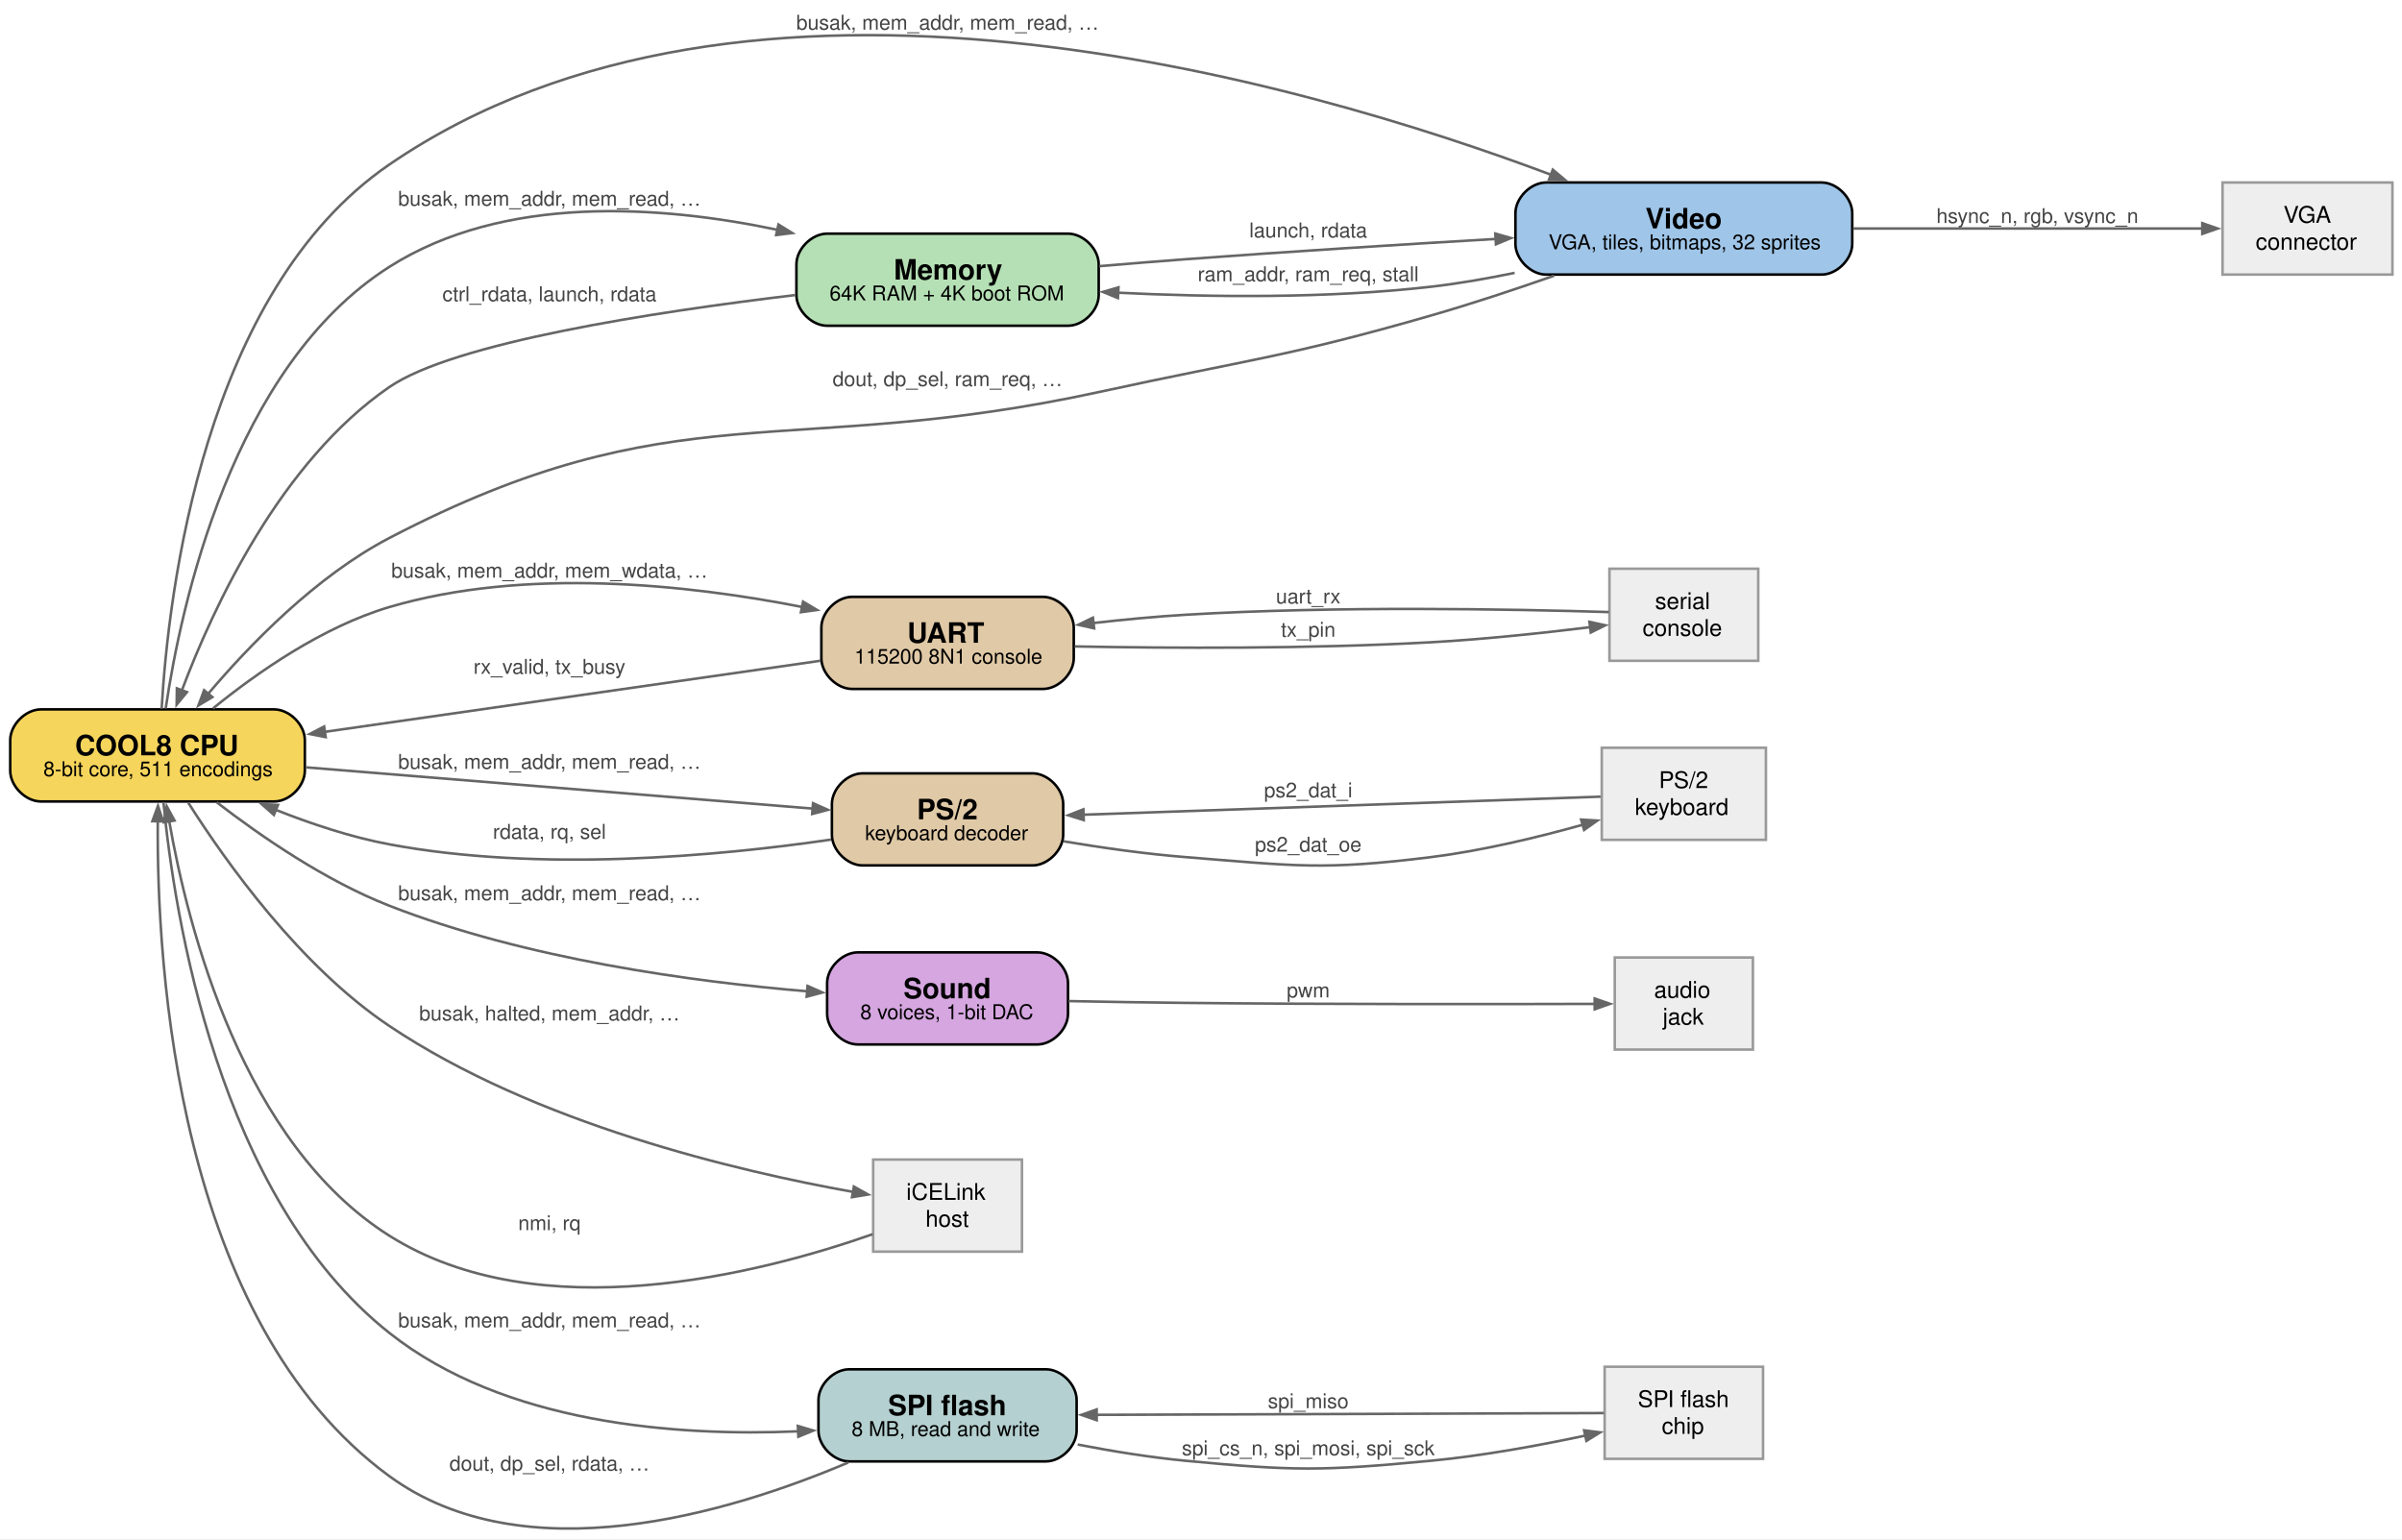
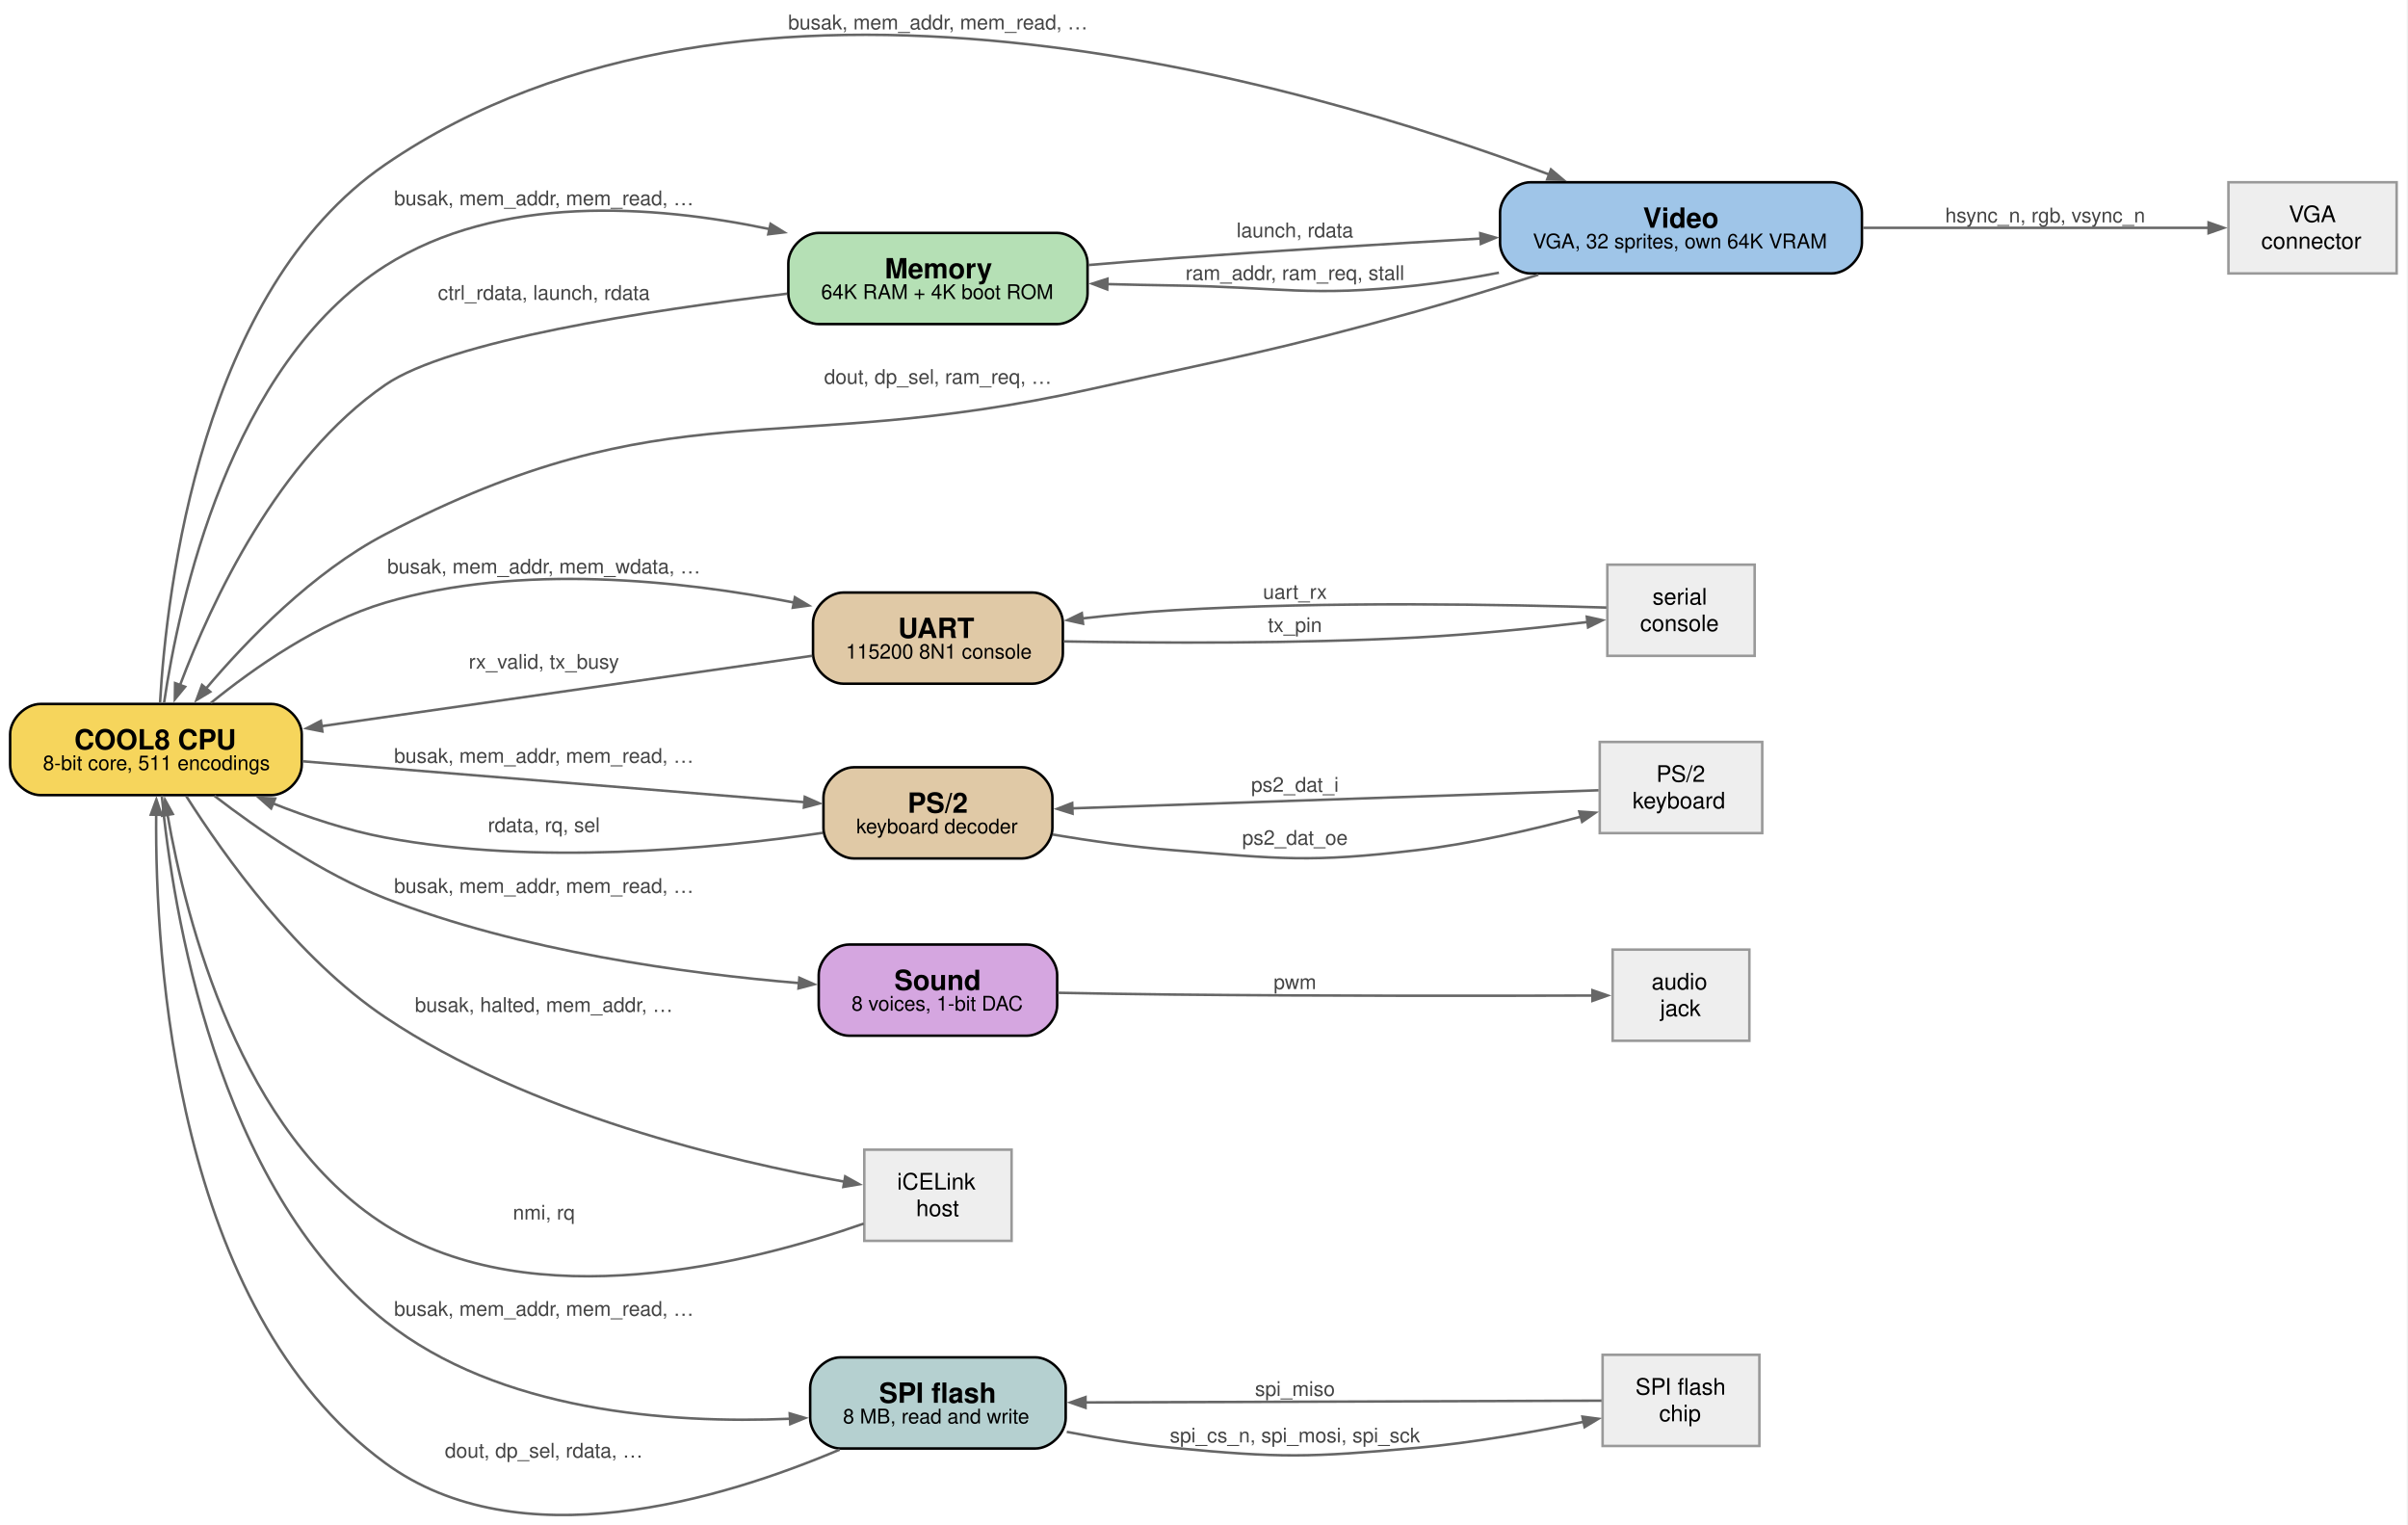
- <svg xmlns="http://www.w3.org/2000/svg" width="939pt" height="602pt" viewBox="0.00 0.00 939.00 602.00">
-   <g id="graph0" class="graph" transform="scale(1 1) rotate(0) translate(4 597.72)">
-     <polygon fill="white" stroke="none" points="-4,4 -4,-597.72 935.26,-597.72 935.26,4 -4,4" />
+ <svg xmlns="http://www.w3.org/2000/svg" width="951pt" height="602pt" viewBox="0.00 0.00 951.00 602.00">
+   <g id="graph0" class="graph" transform="scale(1 1) rotate(0) translate(4 598.34)">
+     <polygon fill="white" stroke="none" points="-4,4 -4,-598.34 946.51,-598.34 946.51,4 -4,4" />
    <g id="node1" class="node">
      <path fill="#f6d55c" stroke="black" d="M103.17,-320.37C103.17,-320.37 12,-320.37 12,-320.37 6,-320.37 0,-314.37 0,-308.37 0,-308.37 0,-296.37 0,-296.37 0,-290.37 6,-284.37 12,-284.37 12,-284.37 103.17,-284.37 103.17,-284.37 109.17,-284.37 115.17,-290.37 115.17,-296.37 115.17,-296.37 115.17,-308.37 115.17,-308.37 115.17,-314.37 109.17,-320.37 103.17,-320.37" />
      <text xml:space="preserve" text-anchor="start" x="25.34" y="-302.42" font-family="Helvetica,sans-Serif" font-weight="bold" font-size="11.00">COOL8 CPU</text>
      <text xml:space="preserve" text-anchor="start" x="12.96" y="-294.27" font-family="Helvetica,sans-Serif" font-size="8.00">8-bit core, 511 encodings</text>
    </g>
    <g id="node2" class="node">
      <path fill="#b5e0b5" stroke="black" d="M413.51,-506.37C413.51,-506.37 319.34,-506.37 319.34,-506.37 313.34,-506.37 307.34,-500.37 307.34,-494.37 307.34,-494.37 307.34,-482.37 307.34,-482.37 307.34,-476.37 313.34,-470.37 319.34,-470.37 319.34,-470.37 413.51,-470.37 413.51,-470.37 419.51,-470.37 425.51,-476.37 425.51,-482.37 425.51,-482.37 425.51,-494.37 425.51,-494.37 425.51,-500.37 419.51,-506.37 413.51,-506.37" />
      <text xml:space="preserve" text-anchor="start" x="345.42" y="-488.42" font-family="Helvetica,sans-Serif" font-weight="bold" font-size="11.00">Memory</text>
      <text xml:space="preserve" text-anchor="start" x="320.3" y="-480.27" font-family="Helvetica,sans-Serif" font-size="8.00">64K RAM + 4K boot ROM</text>
    </g>
    <g id="edge7" class="edge">
      <path fill="none" stroke="#666666" d="M60.78,-320.74C66.64,-360.54 86.66,-454.27 148.17,-493.37 192.9,-521.79 253.96,-517.52 299.96,-507.87" />
      <polygon fill="#666666" stroke="#666666" points="300.32,-509.94 305.73,-506.6 299.42,-505.84 300.32,-509.94" />
      <text xml:space="preserve" text-anchor="middle" x="210.8" y="-517.3" font-family="Helvetica,sans-Serif" font-size="8.00" fill="#444444">busak, mem_addr, mem_read, …</text>
    </g>
    <g id="node3" class="node">
-       <path fill="#9fc5e8" stroke="black" d="M708.09,-526.37C708.09,-526.37 600.42,-526.37 600.42,-526.37 594.42,-526.37 588.42,-520.37 588.42,-514.37 588.42,-514.37 588.42,-502.37 588.42,-502.37 588.42,-496.37 594.42,-490.37 600.42,-490.37 600.42,-490.37 708.09,-490.37 708.09,-490.37 714.09,-490.37 720.09,-496.37 720.09,-502.37 720.09,-502.37 720.09,-514.37 720.09,-514.37 720.09,-520.37 714.09,-526.37 708.09,-526.37" />
-       <text xml:space="preserve" text-anchor="start" x="639.25" y="-508.42" font-family="Helvetica,sans-Serif" font-weight="bold" font-size="11.00">Video</text>
-       <text xml:space="preserve" text-anchor="start" x="601.38" y="-500.27" font-family="Helvetica,sans-Serif" font-size="8.00">VGA, tiles, bitmaps, 32 sprites</text>
+       <path fill="#9fc5e8" stroke="black" d="M719.34,-526.37C719.34,-526.37 600.42,-526.37 600.42,-526.37 594.42,-526.37 588.42,-520.37 588.42,-514.37 588.42,-514.37 588.42,-502.37 588.42,-502.37 588.42,-496.37 594.42,-490.37 600.42,-490.37 600.42,-490.37 719.34,-490.37 719.34,-490.37 725.34,-490.37 731.34,-496.37 731.34,-502.37 731.34,-502.37 731.34,-514.37 731.34,-514.37 731.34,-520.37 725.34,-526.37 719.34,-526.37" />
+       <text xml:space="preserve" text-anchor="start" x="644.88" y="-508.42" font-family="Helvetica,sans-Serif" font-weight="bold" font-size="11.00">Video</text>
+       <text xml:space="preserve" text-anchor="start" x="601.38" y="-500.27" font-family="Helvetica,sans-Serif" font-size="8.00">VGA, 32 sprites, own 64K VRAM</text>
    </g>
    <g id="edge11" class="edge">
-       <path fill="none" stroke="#666666" d="M59.19,-320.62C61.8,-365.96 75.59,-483.67 148.17,-533.37 288.24,-629.28 504.86,-566.04 602.49,-529.35" />
-       <polygon fill="#666666" stroke="#666666" points="603.03,-531.39 607.9,-527.3 601.54,-527.47 603.03,-531.39" />
-       <text xml:space="preserve" text-anchor="middle" x="366.42" y="-586.12" font-family="Helvetica,sans-Serif" font-size="8.00" fill="#444444">busak, mem_addr, mem_read, …</text>
+       <path fill="none" stroke="#666666" d="M59.19,-320.62C61.8,-365.96 75.59,-483.67 148.17,-533.37 289.97,-630.47 509.39,-566.4 607.92,-529.4" />
+       <polygon fill="#666666" stroke="#666666" points="608.53,-531.42 613.39,-527.33 607.04,-527.49 608.53,-531.42" />
+       <text xml:space="preserve" text-anchor="middle" x="366.42" y="-586.74" font-family="Helvetica,sans-Serif" font-size="8.00" fill="#444444">busak, mem_addr, mem_read, …</text>
    </g>
    <g id="node4" class="node">
      <path fill="#e0c9a6" stroke="black" d="M403.76,-364.37C403.76,-364.37 329.09,-364.37 329.09,-364.37 323.09,-364.37 317.09,-358.37 317.09,-352.37 317.09,-352.37 317.09,-340.37 317.09,-340.37 317.09,-334.37 323.09,-328.37 329.09,-328.37 329.09,-328.37 403.76,-328.37 403.76,-328.37 409.76,-328.37 415.76,-334.37 415.76,-340.37 415.76,-340.37 415.76,-352.37 415.76,-352.37 415.76,-358.37 409.76,-364.37 403.76,-364.37" />
      <text xml:space="preserve" text-anchor="start" x="350.67" y="-346.42" font-family="Helvetica,sans-Serif" font-weight="bold" font-size="11.00">UART</text>
      <text xml:space="preserve" text-anchor="start" x="330.05" y="-338.27" font-family="Helvetica,sans-Serif" font-size="8.00">115200 8N1 console</text>
    </g>
    <g id="edge10" class="edge">
      <path fill="none" stroke="#666666" d="M79.27,-320.76C96.39,-334.67 122.05,-352.65 148.17,-360.37 201.39,-376.09 265.03,-369.17 309.62,-360.41" />
      <polygon fill="#666666" stroke="#666666" points="309.94,-362.49 315.41,-359.24 309.11,-358.37 309.94,-362.49" />
      <text xml:space="preserve" text-anchor="middle" x="210.8" y="-371.89" font-family="Helvetica,sans-Serif" font-size="8.00" fill="#444444">busak, mem_addr, mem_wdata, …</text>
    </g>
    <g id="node5" class="node">
      <path fill="#e0c9a6" stroke="black" d="M399.63,-295.37C399.63,-295.37 333.21,-295.37 333.21,-295.37 327.21,-295.37 321.21,-289.37 321.21,-283.37 321.21,-283.37 321.21,-271.37 321.21,-271.37 321.21,-265.37 327.21,-259.37 333.21,-259.37 333.21,-259.37 399.63,-259.37 399.63,-259.37 405.63,-259.37 411.63,-265.37 411.63,-271.37 411.63,-271.37 411.63,-283.37 411.63,-283.37 411.63,-289.37 405.63,-295.37 399.63,-295.37" />
      <text xml:space="preserve" text-anchor="start" x="354.42" y="-277.42" font-family="Helvetica,sans-Serif" font-weight="bold" font-size="11.00">PS/2</text>
      <text xml:space="preserve" text-anchor="start" x="334.17" y="-269.27" font-family="Helvetica,sans-Serif" font-size="8.00">keyboard decoder</text>
    </g>
    <g id="edge8" class="edge">
      <path fill="none" stroke="#666666" d="M115.58,-297.72C172.47,-293.09 259.11,-286.03 313.97,-281.56" />
      <polygon fill="#666666" stroke="#666666" points="313.84,-283.68 319.65,-281.1 313.5,-279.49 313.84,-283.68" />
      <text xml:space="preserve" text-anchor="middle" x="210.8" y="-297.13" font-family="Helvetica,sans-Serif" font-size="8.00" fill="#444444">busak, mem_addr, mem_read, …</text>
    </g>
    <g id="node6" class="node">
      <path fill="#d5a6e0" stroke="black" d="M401.51,-225.37C401.51,-225.37 331.34,-225.37 331.34,-225.37 325.34,-225.37 319.34,-219.37 319.34,-213.37 319.34,-213.37 319.34,-201.37 319.34,-201.37 319.34,-195.37 325.34,-189.37 331.34,-189.37 331.34,-189.37 401.51,-189.37 401.51,-189.37 407.51,-189.37 413.51,-195.37 413.51,-201.37 413.51,-201.37 413.51,-213.37 413.51,-213.37 413.51,-219.37 407.51,-225.37 401.51,-225.37" />
      <text xml:space="preserve" text-anchor="start" x="349.17" y="-207.42" font-family="Helvetica,sans-Serif" font-weight="bold" font-size="11.00">Sound</text>
      <text xml:space="preserve" text-anchor="start" x="332.3" y="-199.27" font-family="Helvetica,sans-Serif" font-size="8.00">8 voices, 1-bit DAC</text>
    </g>
    <g id="edge9" class="edge">
      <path fill="none" stroke="#666666" d="M80.7,-284.07C98,-270.74 123.23,-253.37 148.17,-243.62 201.47,-222.77 266.7,-213.91 311.7,-210.14" />
      <polygon fill="#666666" stroke="#666666" points="311.7,-212.25 317.51,-209.68 311.36,-208.06 311.7,-212.25" />
      <text xml:space="preserve" text-anchor="middle" x="210.8" y="-245.77" font-family="Helvetica,sans-Serif" font-size="8.00" fill="#444444">busak, mem_addr, mem_read, …</text>
    </g>
    <g id="node7" class="node">
      <path fill="#b5d0d0" stroke="black" d="M404.88,-62.37C404.88,-62.37 327.96,-62.37 327.96,-62.37 321.96,-62.37 315.96,-56.37 315.96,-50.37 315.96,-50.37 315.96,-38.37 315.96,-38.37 315.96,-32.37 321.96,-26.37 327.96,-26.37 327.96,-26.37 404.88,-26.37 404.88,-26.37 410.88,-26.37 416.88,-32.37 416.88,-38.37 416.88,-38.37 416.88,-50.37 416.88,-50.37 416.88,-56.37 410.88,-62.37 404.88,-62.37" />
      <text xml:space="preserve" text-anchor="start" x="343.17" y="-44.42" font-family="Helvetica,sans-Serif" font-weight="bold" font-size="11.00">SPI flash</text>
      <text xml:space="preserve" text-anchor="start" x="328.92" y="-36.27" font-family="Helvetica,sans-Serif" font-size="8.00">8 MB, read and write</text>
    </g>
    <g id="edge6" class="edge">
      <path fill="none" stroke="#666666" d="M59.89,-284.18C64.06,-240.58 81.09,-129.78 148.17,-76.62 193.13,-40.98 260.28,-36.09 308.01,-38.12" />
      <polygon fill="#666666" stroke="#666666" points="307.89,-40.22 313.98,-38.42 308.1,-36.02 307.89,-40.22" />
      <text xml:space="preserve" text-anchor="middle" x="210.8" y="-78.77" font-family="Helvetica,sans-Serif" font-size="8.00" fill="#444444">busak, mem_addr, mem_read, …</text>
    </g>
    <g id="node13" class="node">
      <polygon fill="#eeeeee" stroke="#999999" points="395.51,-144.37 337.34,-144.37 337.34,-108.37 395.51,-108.37 395.51,-144.37" />
      <text xml:space="preserve" text-anchor="start" x="350.3" y="-128.62" font-family="Helvetica,sans-Serif" font-size="9.00">iCELink</text>
      <text xml:space="preserve" text-anchor="start" x="357.8" y="-118.12" font-family="Helvetica,sans-Serif" font-size="9.00">host</text>
    </g>
    <g id="edge5" class="edge">
      <path fill="none" stroke="#666666" d="M69.57,-283.94C84.5,-260.4 113.39,-219.92 148.17,-196.62 205.1,-158.47 284.21,-139.81 329.59,-131.71" />
      <polygon fill="#666666" stroke="#666666" points="329.8,-133.81 335.35,-130.71 329.08,-129.67 329.8,-133.81" />
      <text xml:space="preserve" text-anchor="middle" x="210.8" y="-198.77" font-family="Helvetica,sans-Serif" font-size="8.00" fill="#444444">busak, halted, mem_addr, …</text>
    </g>
    <g id="edge14" class="edge">
      <path fill="none" stroke="#666666" d="M306.84,-482.36C251.53,-475.76 173.41,-463.73 148.17,-446.37 105.77,-417.2 79.51,-360.74 67.11,-327.84" />
      <polygon fill="#666666" stroke="#666666" points="69.09,-327.14 65.06,-322.23 65.15,-328.59 69.09,-327.14" />
      <text xml:space="preserve" text-anchor="middle" x="210.8" y="-479.97" font-family="Helvetica,sans-Serif" font-size="8.00" fill="#444444">ctrl_rdata, launch, rdata</text>
    </g>
    <g id="edge15" class="edge">
-       <path fill="none" stroke="#666666" d="M425.8,-493.66C436.96,-494.61 448.55,-495.56 459.42,-496.37 499.61,-499.36 544.53,-502.17 581,-504.32" />
-       <polygon fill="#666666" stroke="#666666" points="580.55,-506.4 586.66,-504.65 580.8,-502.21 580.55,-506.4" />
-       <text xml:space="preserve" text-anchor="middle" x="507.42" y="-504.9" font-family="Helvetica,sans-Serif" font-size="8.00" fill="#444444">launch, rdata</text>
+       <path fill="none" stroke="#666666" d="M425.8,-493.68C436.96,-494.63 448.55,-495.57 459.42,-496.37 499.48,-499.31 544.1,-502.05 580.97,-504.16" />
+       <polygon fill="#666666" stroke="#666666" points="580.61,-506.24 586.72,-504.49 580.85,-502.05 580.61,-506.24" />
+       <text xml:space="preserve" text-anchor="middle" x="507.42" y="-504.63" font-family="Helvetica,sans-Serif" font-size="8.00" fill="#444444">launch, rdata</text>
    </g>
    <g id="edge21" class="edge">
-       <path fill="none" stroke="#666666" d="M603.57,-489.94C588.24,-484.57 571.23,-478.92 555.42,-474.37 498.88,-458.07 483.91,-457.16 426.42,-444.62 303.06,-417.71 260.1,-445.78 148.17,-387.37 119.5,-372.41 93.52,-345.57 77.01,-326.04" />
+       <path fill="none" stroke="#666666" d="M603.54,-489.87C588.04,-484.92 571.13,-479.74 555.42,-475.37 498.64,-459.57 483.96,-457.39 426.42,-444.62 303.16,-417.25 260.1,-445.78 148.17,-387.37 119.5,-372.41 93.52,-345.57 77.01,-326.04" />
      <polygon fill="#666666" stroke="#666666" points="79.02,-325.19 73.58,-321.91 75.79,-327.87 79.02,-325.19" />
      <text xml:space="preserve" text-anchor="middle" x="366.42" y="-446.77" font-family="Helvetica,sans-Serif" font-size="8.00" fill="#444444">dout, dp_sel, ram_req, …</text>
    </g>
    <g id="edge22" class="edge">
-       <path fill="none" stroke="#666666" d="M588.1,-491.04C577.26,-488.79 566.07,-486.84 555.42,-485.62 514.83,-480.96 469,-481.51 432.74,-483.3" />
-       <polygon fill="#666666" stroke="#666666" points="433.02,-481.18 427.14,-483.59 433.24,-485.37 433.02,-481.18" />
+       <path fill="none" stroke="#666666" d="M587.98,-490.66C577.13,-488.57 566.02,-486.77 555.42,-485.62 513,-481.01 502.08,-484.98 459.42,-485.62 450.93,-485.74 442,-485.94 433.19,-486.16" />
+       <polygon fill="#666666" stroke="#666666" points="433.27,-484.06 427.33,-486.32 433.38,-488.26 433.27,-484.06" />
      <text xml:space="preserve" text-anchor="middle" x="507.42" y="-487.77" font-family="Helvetica,sans-Serif" font-size="8.00" fill="#444444">ram_addr, ram_req, stall</text>
    </g>
    <g id="node8" class="node">
-       <polygon fill="#eeeeee" stroke="#999999" points="931.26,-526.37 864.84,-526.37 864.84,-490.37 931.26,-490.37 931.26,-526.37" />
-       <text xml:space="preserve" text-anchor="start" x="888.67" y="-510.62" font-family="Helvetica,sans-Serif" font-size="9.00">VGA</text>
-       <text xml:space="preserve" text-anchor="start" x="877.8" y="-500.12" font-family="Helvetica,sans-Serif" font-size="9.00">connector</text>
+       <polygon fill="#eeeeee" stroke="#999999" points="942.51,-526.37 876.09,-526.37 876.09,-490.37 942.51,-490.37 942.51,-526.37" />
+       <text xml:space="preserve" text-anchor="start" x="899.92" y="-510.62" font-family="Helvetica,sans-Serif" font-size="9.00">VGA</text>
+       <text xml:space="preserve" text-anchor="start" x="889.05" y="-500.12" font-family="Helvetica,sans-Serif" font-size="9.00">connector</text>
    </g>
    <g id="edge23" class="edge">
-       <path fill="none" stroke="#666666" d="M720.37,-508.37C764.04,-508.37 820.14,-508.37 857.28,-508.37" />
-       <polygon fill="#666666" stroke="#666666" points="856.93,-510.47 862.93,-508.37 856.93,-506.27 856.93,-510.47" />
-       <text xml:space="preserve" text-anchor="middle" x="792.46" y="-510.52" font-family="Helvetica,sans-Serif" font-size="8.00" fill="#444444">hsync_n, rgb, vsync_n</text>
+       <path fill="none" stroke="#666666" d="M731.78,-508.37C776.23,-508.37 831.87,-508.37 868.67,-508.37" />
+       <polygon fill="#666666" stroke="#666666" points="868.25,-510.47 874.25,-508.37 868.25,-506.27 868.25,-510.47" />
+       <text xml:space="preserve" text-anchor="middle" x="803.71" y="-510.52" font-family="Helvetica,sans-Serif" font-size="8.00" fill="#444444">hsync_n, rgb, vsync_n</text>
    </g>
    <g id="edge20" class="edge">
      <path fill="none" stroke="#666666" d="M316.81,-339.4C264.39,-331.88 180.68,-319.88 122.85,-311.58" />
      <polygon fill="#666666" stroke="#666666" points="123.31,-309.53 117.08,-310.75 122.72,-313.68 123.31,-309.53" />
      <text xml:space="preserve" text-anchor="middle" x="210.8" y="-334.28" font-family="Helvetica,sans-Serif" font-size="8.00" fill="#444444">rx_valid, tx_busy</text>
    </g>
    <g id="node9" class="node">
-       <polygon fill="#eeeeee" stroke="#999999" points="683.34,-375.37 625.17,-375.37 625.17,-339.37 683.34,-339.37 683.34,-375.37" />
-       <text xml:space="preserve" text-anchor="start" x="643" y="-359.62" font-family="Helvetica,sans-Serif" font-size="9.00">serial</text>
-       <text xml:space="preserve" text-anchor="start" x="638.13" y="-349.12" font-family="Helvetica,sans-Serif" font-size="9.00">console</text>
+       <polygon fill="#eeeeee" stroke="#999999" points="688.97,-375.37 630.79,-375.37 630.79,-339.37 688.97,-339.37 688.97,-375.37" />
+       <text xml:space="preserve" text-anchor="start" x="648.63" y="-359.62" font-family="Helvetica,sans-Serif" font-size="9.00">serial</text>
+       <text xml:space="preserve" text-anchor="start" x="643.75" y="-349.12" font-family="Helvetica,sans-Serif" font-size="9.00">console</text>
    </g>
    <g id="edge19" class="edge">
-       <path fill="none" stroke="#666666" d="M416.15,-344.99C454.13,-344.26 508.17,-344 555.42,-346.62 576.21,-347.77 599.36,-350.26 617.93,-352.55" />
-       <polygon fill="#666666" stroke="#666666" points="617.35,-354.6 623.56,-353.26 617.87,-350.43 617.35,-354.6" />
+       <path fill="none" stroke="#666666" d="M416.15,-345.07C454.12,-344.39 508.16,-344.14 555.42,-346.62 577.97,-347.8 603.17,-350.39 623.05,-352.73" />
+       <polygon fill="#666666" stroke="#666666" points="622.69,-354.8 628.89,-353.44 623.19,-350.63 622.69,-354.8" />
      <text xml:space="preserve" text-anchor="middle" x="507.42" y="-348.77" font-family="Helvetica,sans-Serif" font-size="8.00" fill="#444444">tx_pin</text>
    </g>
    <g id="edge17" class="edge">
      <path fill="none" stroke="#666666" d="M320.9,-269.47C276.69,-263.01 207.18,-256.57 148.17,-267.62 133.23,-270.41 117.58,-275.62 103.62,-281.17" />
      <polygon fill="#666666" stroke="#666666" points="103.07,-279.12 98.31,-283.33 104.66,-283.01 103.07,-279.12" />
      <text xml:space="preserve" text-anchor="middle" x="210.8" y="-269.77" font-family="Helvetica,sans-Serif" font-size="8.00" fill="#444444">rdata, rq, sel</text>
    </g>
    <g id="node10" class="node">
-       <polygon fill="#eeeeee" stroke="#999999" points="686.34,-305.37 622.17,-305.37 622.17,-269.37 686.34,-269.37 686.34,-305.37" />
-       <text xml:space="preserve" text-anchor="start" x="644.5" y="-289.62" font-family="Helvetica,sans-Serif" font-size="9.00">PS/2</text>
-       <text xml:space="preserve" text-anchor="start" x="635.13" y="-279.12" font-family="Helvetica,sans-Serif" font-size="9.00">keyboard</text>
+       <polygon fill="#eeeeee" stroke="#999999" points="691.97,-305.37 627.79,-305.37 627.79,-269.37 691.97,-269.37 691.97,-305.37" />
+       <text xml:space="preserve" text-anchor="start" x="650.13" y="-289.62" font-family="Helvetica,sans-Serif" font-size="9.00">PS/2</text>
+       <text xml:space="preserve" text-anchor="start" x="640.75" y="-279.12" font-family="Helvetica,sans-Serif" font-size="9.00">keyboard</text>
    </g>
    <g id="edge16" class="edge">
-       <path fill="none" stroke="#666666" d="M411.7,-268.81C426.78,-266.28 443.78,-263.86 459.42,-262.62 501.95,-259.23 513.08,-257.34 555.42,-262.62 575.37,-265.1 597.1,-270.33 615,-275.35" />
-       <polygon fill="#666666" stroke="#666666" points="614.11,-277.28 620.45,-276.91 615.26,-273.24 614.11,-277.28" />
+       <path fill="none" stroke="#666666" d="M411.7,-268.81C426.78,-266.28 443.78,-263.86 459.42,-262.62 501.95,-259.23 513.05,-257.62 555.42,-262.62 577.21,-265.19 601.06,-270.7 620.37,-275.88" />
+       <polygon fill="#666666" stroke="#666666" points="619.73,-277.88 626.07,-277.44 620.84,-273.83 619.73,-277.88" />
      <text xml:space="preserve" text-anchor="middle" x="507.42" y="-264.77" font-family="Helvetica,sans-Serif" font-size="8.00" fill="#444444">ps2_dat_oe</text>
    </g>
    <g id="node12" class="node">
-       <polygon fill="#eeeeee" stroke="#999999" points="681.25,-223.37 627.25,-223.37 627.25,-187.37 681.25,-187.37 681.25,-223.37" />
-       <text xml:space="preserve" text-anchor="start" x="642.63" y="-207.62" font-family="Helvetica,sans-Serif" font-size="9.00">audio</text>
-       <text xml:space="preserve" text-anchor="start" x="646" y="-197.12" font-family="Helvetica,sans-Serif" font-size="9.00">jack</text>
+       <polygon fill="#eeeeee" stroke="#999999" points="686.88,-223.37 632.88,-223.37 632.88,-187.37 686.88,-187.37 686.88,-223.37" />
+       <text xml:space="preserve" text-anchor="start" x="648.25" y="-207.62" font-family="Helvetica,sans-Serif" font-size="9.00">audio</text>
+       <text xml:space="preserve" text-anchor="start" x="651.63" y="-197.12" font-family="Helvetica,sans-Serif" font-size="9.00">jack</text>
    </g>
    <g id="edge18" class="edge">
-       <path fill="none" stroke="#666666" d="M413.75,-206.33C428.36,-206.04 444.56,-205.77 459.42,-205.62 515.57,-205.05 580.88,-205.11 619.55,-205.23" />
-       <polygon fill="#666666" stroke="#666666" points="619.4,-207.33 625.4,-205.25 619.41,-203.13 619.4,-207.33" />
+       <path fill="none" stroke="#666666" d="M413.75,-206.32C428.36,-206.04 444.56,-205.77 459.42,-205.62 517.77,-205.03 585.73,-205.1 625.36,-205.23" />
+       <polygon fill="#666666" stroke="#666666" points="624.9,-207.33 630.91,-205.25 624.92,-203.13 624.9,-207.33" />
      <text xml:space="preserve" text-anchor="middle" x="507.42" y="-207.77" font-family="Helvetica,sans-Serif" font-size="8.00" fill="#444444">pwm</text>
    </g>
    <g id="edge13" class="edge">
      <path fill="none" stroke="#666666" d="M327.61,-25.93C280.81,-6.06 200.85,17.91 148.17,-20.62 65.1,-81.37 57.2,-219.78 57.68,-276.95" />
      <polygon fill="#666666" stroke="#666666" points="55.57,-276.66 57.76,-282.63 59.77,-276.59 55.57,-276.66" />
      <text xml:space="preserve" text-anchor="middle" x="210.8" y="-22.77" font-family="Helvetica,sans-Serif" font-size="8.00" fill="#444444">dout, dp_sel, rdata, …</text>
    </g>
    <g id="node11" class="node">
-       <polygon fill="#eeeeee" stroke="#999999" points="685.22,-63.37 623.29,-63.37 623.29,-27.37 685.22,-27.37 685.22,-63.37" />
-       <text xml:space="preserve" text-anchor="start" x="636.25" y="-47.62" font-family="Helvetica,sans-Serif" font-size="9.00">SPI flash</text>
-       <text xml:space="preserve" text-anchor="start" x="645.63" y="-37.12" font-family="Helvetica,sans-Serif" font-size="9.00">chip</text>
+       <polygon fill="#eeeeee" stroke="#999999" points="690.84,-63.37 628.92,-63.37 628.92,-27.37 690.84,-27.37 690.84,-63.37" />
+       <text xml:space="preserve" text-anchor="start" x="641.88" y="-47.62" font-family="Helvetica,sans-Serif" font-size="9.00">SPI flash</text>
+       <text xml:space="preserve" text-anchor="start" x="651.25" y="-37.12" font-family="Helvetica,sans-Serif" font-size="9.00">chip</text>
    </g>
    <g id="edge12" class="edge">
-       <path fill="none" stroke="#666666" d="M417.3,-32.95C430.89,-30.33 445.66,-27.93 459.42,-26.62 501.89,-22.56 512.94,-22.58 555.42,-26.62 575.64,-28.54 597.89,-32.64 616.06,-36.52" />
-       <polygon fill="#666666" stroke="#666666" points="615.27,-38.5 621.58,-37.72 616.17,-34.39 615.27,-38.5" />
+       <path fill="none" stroke="#666666" d="M417.3,-32.95C430.89,-30.33 445.66,-27.93 459.42,-26.62 501.89,-22.56 512.92,-22.8 555.42,-26.62 577.51,-28.6 601.93,-32.93 621.5,-36.92" />
+       <polygon fill="#666666" stroke="#666666" points="620.96,-38.95 627.26,-38.12 621.82,-34.84 620.96,-38.95" />
      <text xml:space="preserve" text-anchor="middle" x="507.42" y="-28.77" font-family="Helvetica,sans-Serif" font-size="8.00" fill="#444444">spi_cs_n, spi_mosi, spi_sck</text>
    </g>
    <g id="edge3" class="edge">
-       <path fill="none" stroke="#666666" d="M624.97,-358.42C587.2,-359.58 518.21,-360.87 459.42,-357.37 447.72,-356.67 435.22,-355.48 423.34,-354.13" />
+       <path fill="none" stroke="#666666" d="M630.44,-358.43C591.72,-359.63 520.26,-360.99 459.42,-357.37 447.72,-356.67 435.22,-355.48 423.34,-354.13" />
      <polygon fill="#666666" stroke="#666666" points="423.73,-352.06 417.53,-353.45 423.24,-356.23 423.73,-352.06" />
-       <text xml:space="preserve" text-anchor="middle" x="507.42" y="-361.79" font-family="Helvetica,sans-Serif" font-size="8.00" fill="#444444">uart_rx</text>
+       <text xml:space="preserve" text-anchor="middle" x="507.42" y="-361.86" font-family="Helvetica,sans-Serif" font-size="8.00" fill="#444444">uart_rx</text>
    </g>
    <g id="edge2" class="edge">
-       <path fill="none" stroke="#666666" d="M621.71,-286.26C572.88,-284.55 478.49,-281.25 419.46,-279.19" />
-       <polygon fill="#666666" stroke="#666666" points="419.66,-277.09 413.59,-278.98 419.52,-281.29 419.66,-277.09" />
-       <text xml:space="preserve" text-anchor="middle" x="507.42" y="-286" font-family="Helvetica,sans-Serif" font-size="8.00" fill="#444444">ps2_dat_i</text>
+       <path fill="none" stroke="#666666" d="M627.32,-286.28C577.36,-284.57 479.52,-281.21 419.17,-279.14" />
+       <polygon fill="#666666" stroke="#666666" points="419.58,-277.06 413.52,-278.95 419.44,-281.25 419.58,-277.06" />
+       <text xml:space="preserve" text-anchor="middle" x="507.42" y="-285.71" font-family="Helvetica,sans-Serif" font-size="8.00" fill="#444444">ps2_dat_i</text>
    </g>
    <g id="edge4" class="edge">
-       <path fill="none" stroke="#666666" d="M622.91,-45.26C575.84,-45.1 484.45,-44.78 424.7,-44.57" />
-       <polygon fill="#666666" stroke="#666666" points="424.73,-42.47 418.72,-44.55 424.71,-46.67 424.73,-42.47" />
-       <text xml:space="preserve" text-anchor="middle" x="507.42" y="-47.16" font-family="Helvetica,sans-Serif" font-size="8.00" fill="#444444">spi_miso</text>
+       <path fill="none" stroke="#666666" d="M628.52,-45.26C580.35,-45.1 485.62,-44.77 424.48,-44.56" />
+       <polygon fill="#666666" stroke="#666666" points="424.71,-42.46 418.71,-44.54 424.7,-46.66 424.71,-42.46" />
+       <text xml:space="preserve" text-anchor="middle" x="507.42" y="-47.14" font-family="Helvetica,sans-Serif" font-size="8.00" fill="#444444">spi_miso</text>
    </g>
    <g id="edge1" class="edge">
      <path fill="none" stroke="#666666" d="M337.12,-115.18C293,-99.71 206.79,-77.64 148.17,-114.62 90.97,-150.7 69.52,-234.45 62.12,-276.83" />
      <polygon fill="#666666" stroke="#666666" points="60.09,-276.24 61.18,-282.5 64.23,-276.92 60.09,-276.24" />
      <text xml:space="preserve" text-anchor="middle" x="210.8" y="-116.77" font-family="Helvetica,sans-Serif" font-size="8.00" fill="#444444">nmi, rq</text>
    </g>
  </g>
</svg>
